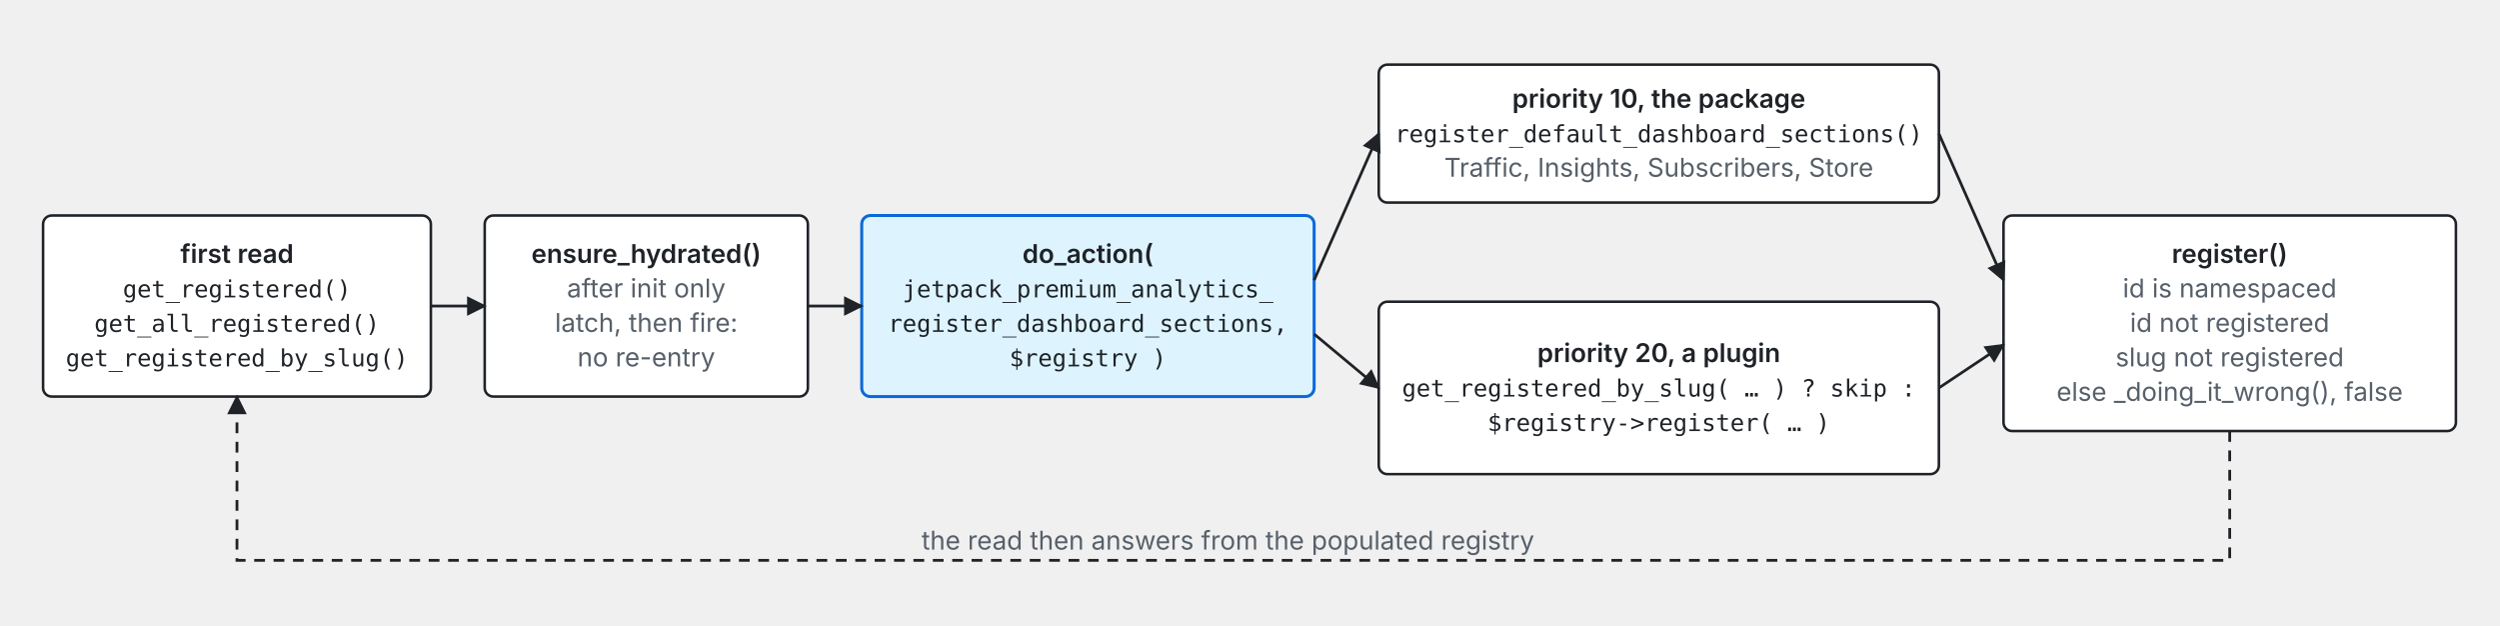
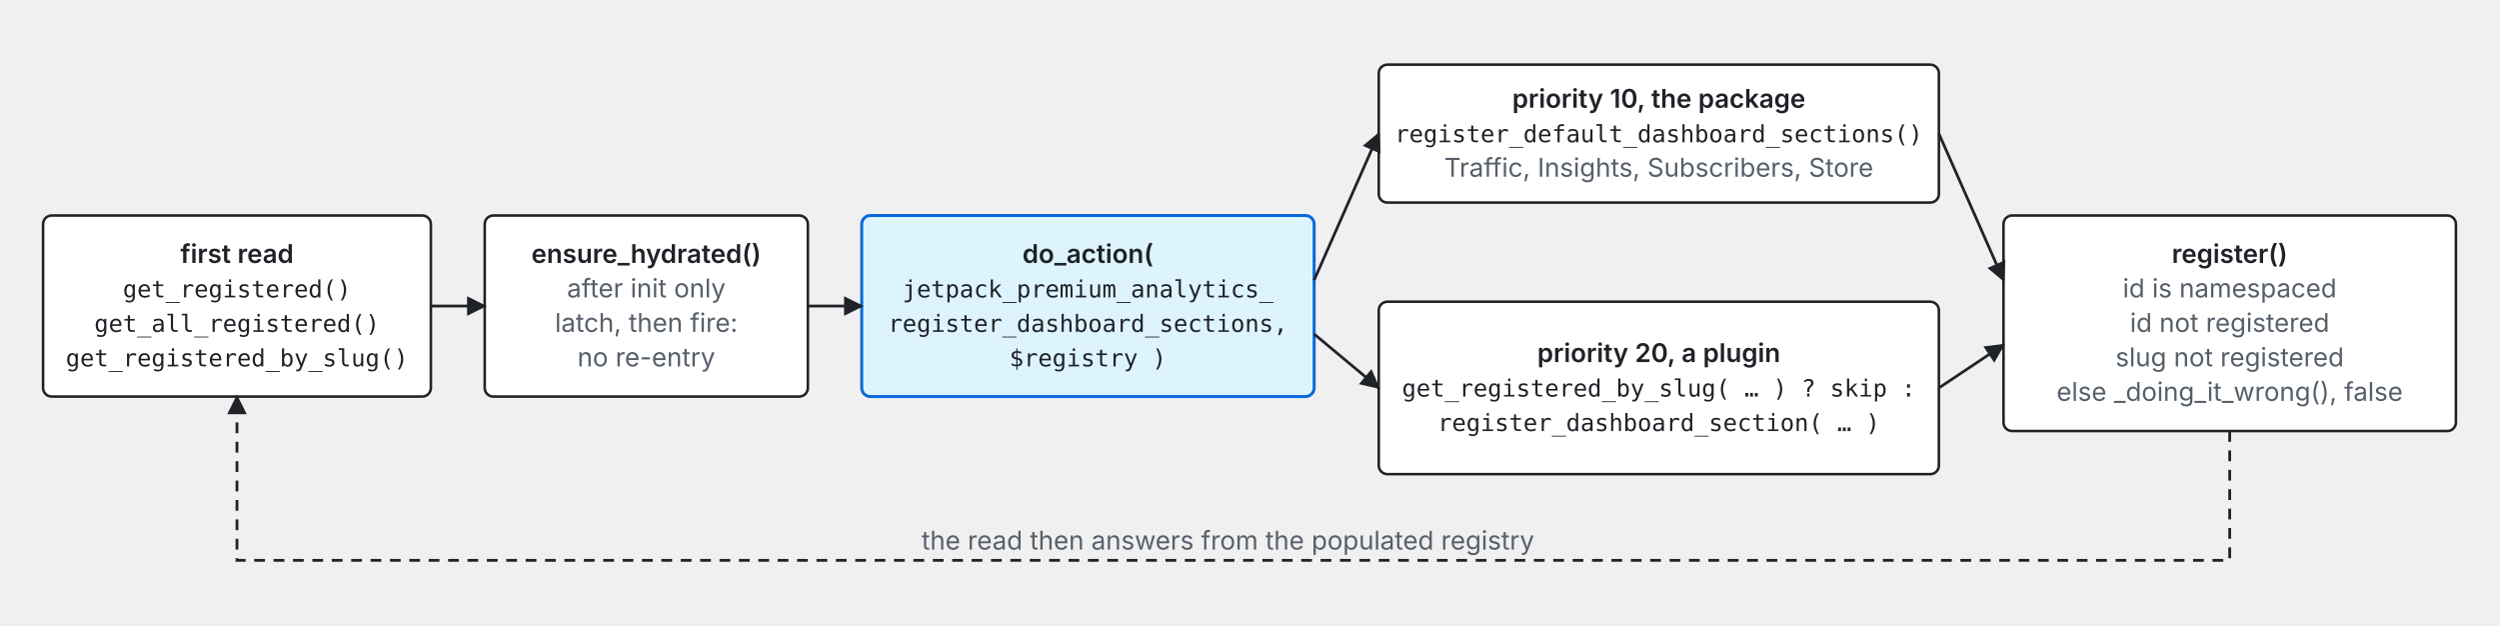
<svg xmlns="http://www.w3.org/2000/svg" viewBox="0 0 1160 290" width="1160" height="290" role="img" aria-label="The first read of the section registry after init latches, fires the registration action once, the package registers its sections at priority 10 and a plugin at priority 20 after checking the slug, and register() refuses unnamespaced ids, duplicate ids and duplicate slugs.">
  <style>
    text { font: 12px ui-sans-serif, system-ui, -apple-system, "Segoe UI", sans-serif; fill: #1f2328; }
    .mono { font-family: ui-monospace, SFMono-Regular, Menlo, monospace; font-size: 11px; }
    .title { font-weight: 600; }
    .muted { fill: #57606a; }
    .box { fill: #ffffff; stroke: #1f2328; stroke-width: 1.2; }
    .box-accent { fill: #ddf4ff; stroke: #0969da; stroke-width: 1.4; }
    .box-muted { fill: #f6f8fa; stroke: #8c959f; stroke-width: 1.2; stroke-dasharray: 4 3; }
    .lane { fill: #f6f8fa; stroke: #d0d7de; stroke-width: 1; }
    .edge { stroke: #1f2328; stroke-width: 1.3; fill: none; }
    .edge-dashed { stroke-dasharray: 5 4; }
    .arrowhead { fill: #1f2328; }
    @media (prefers-color-scheme: dark) {
      text { fill: #e6edf3; }
      .muted { fill: #8b949e; }
      .box { fill: #0d1117; stroke: #e6edf3; }
      .box-accent { fill: #0c2d6b; stroke: #58a6ff; }
      .box-muted { fill: #161b22; stroke: #6e7681; }
      .lane { fill: #161b22; stroke: #30363d; }
      .edge { stroke: #e6edf3; }
      .arrowhead { fill: #e6edf3; }
    }
  </style>
  <defs>
    <marker id="arrow" viewBox="0 0 10 10" refX="9" refY="5" markerWidth="7" markerHeight="7" orient="auto-start-reverse">
      <path class="arrowhead" d="M 0 0 L 10 5 L 0 10 z" />
    </marker>
  </defs>
  <rect class="box" x="20" y="100" width="180" height="84" rx="4" />
  <text class="title" x="110" y="122" text-anchor="middle">first read</text>
  <text class="mono" x="110" y="138" text-anchor="middle">get_registered()</text>
  <text class="mono" x="110" y="154" text-anchor="middle">get_all_registered()</text>
  <text class="mono" x="110" y="170" text-anchor="middle">get_registered_by_slug()</text>
  <rect class="box" x="225" y="100" width="150" height="84" rx="4" />
  <text class="title" x="300" y="122" text-anchor="middle">ensure_hydrated()</text>
  <text class="muted" x="300" y="138" text-anchor="middle">after init only</text>
  <text class="muted" x="300" y="154" text-anchor="middle">latch, then fire:</text>
  <text class="muted" x="300" y="170" text-anchor="middle">no re-entry</text>
  <rect class="box-accent" x="400" y="100" width="210" height="84" rx="4" />
  <text class="title" x="505" y="122" text-anchor="middle">do_action(</text>
  <text class="mono" x="505" y="138" text-anchor="middle">jetpack_premium_analytics_</text>
  <text class="mono" x="505" y="154" text-anchor="middle">register_dashboard_sections,</text>
  <text class="mono" x="505" y="170" text-anchor="middle">$registry )</text>
  <rect class="box" x="640" y="30" width="260" height="64" rx="4" />
  <text class="title" x="770" y="50" text-anchor="middle">priority 10, the package</text>
  <text class="mono" x="770" y="66" text-anchor="middle">register_default_dashboard_sections()</text>
  <text class="muted" x="770" y="82" text-anchor="middle">Traffic, Insights, Subscribers, Store</text>
  <rect class="box" x="640" y="140" width="260" height="80" rx="4" />
  <text class="title" x="770" y="168" text-anchor="middle">priority 20, a plugin</text>
  <text class="mono" x="770" y="184" text-anchor="middle">get_registered_by_slug( … ) ? skip :</text>
-   <text class="mono" x="770" y="200" text-anchor="middle">$registry-&gt;register( … )</text>
+   <text class="mono" x="770" y="200" text-anchor="middle">register_dashboard_section( … )</text>
  <rect class="box" x="930" y="100" width="210" height="100" rx="4" />
  <text class="title" x="1035" y="122" text-anchor="middle">register()</text>
  <text class="muted" x="1035" y="138" text-anchor="middle">id is namespaced</text>
  <text class="muted" x="1035" y="154" text-anchor="middle">id not registered</text>
  <text class="muted" x="1035" y="170" text-anchor="middle">slug not registered</text>
  <text class="muted" x="1035" y="186" text-anchor="middle">else _doing_it_wrong(), false</text>
  <polyline class="edge" points="200,142 225,142" marker-end="url(#arrow)" />
  <polyline class="edge" points="375,142 400,142" marker-end="url(#arrow)" />
  <polyline class="edge" points="610,130 640,62" marker-end="url(#arrow)" />
  <polyline class="edge" points="610,155 640,180" marker-end="url(#arrow)" />
  <polyline class="edge" points="900,62 930,130" marker-end="url(#arrow)" />
  <polyline class="edge" points="900,180 930,160" marker-end="url(#arrow)" />
  <polyline class="edge edge-dashed" points="1035,200 1035,260 110,260 110,184" marker-end="url(#arrow)" />
  <text class="muted" x="570" y="255" text-anchor="middle">the read then answers from the populated registry</text>
</svg>
